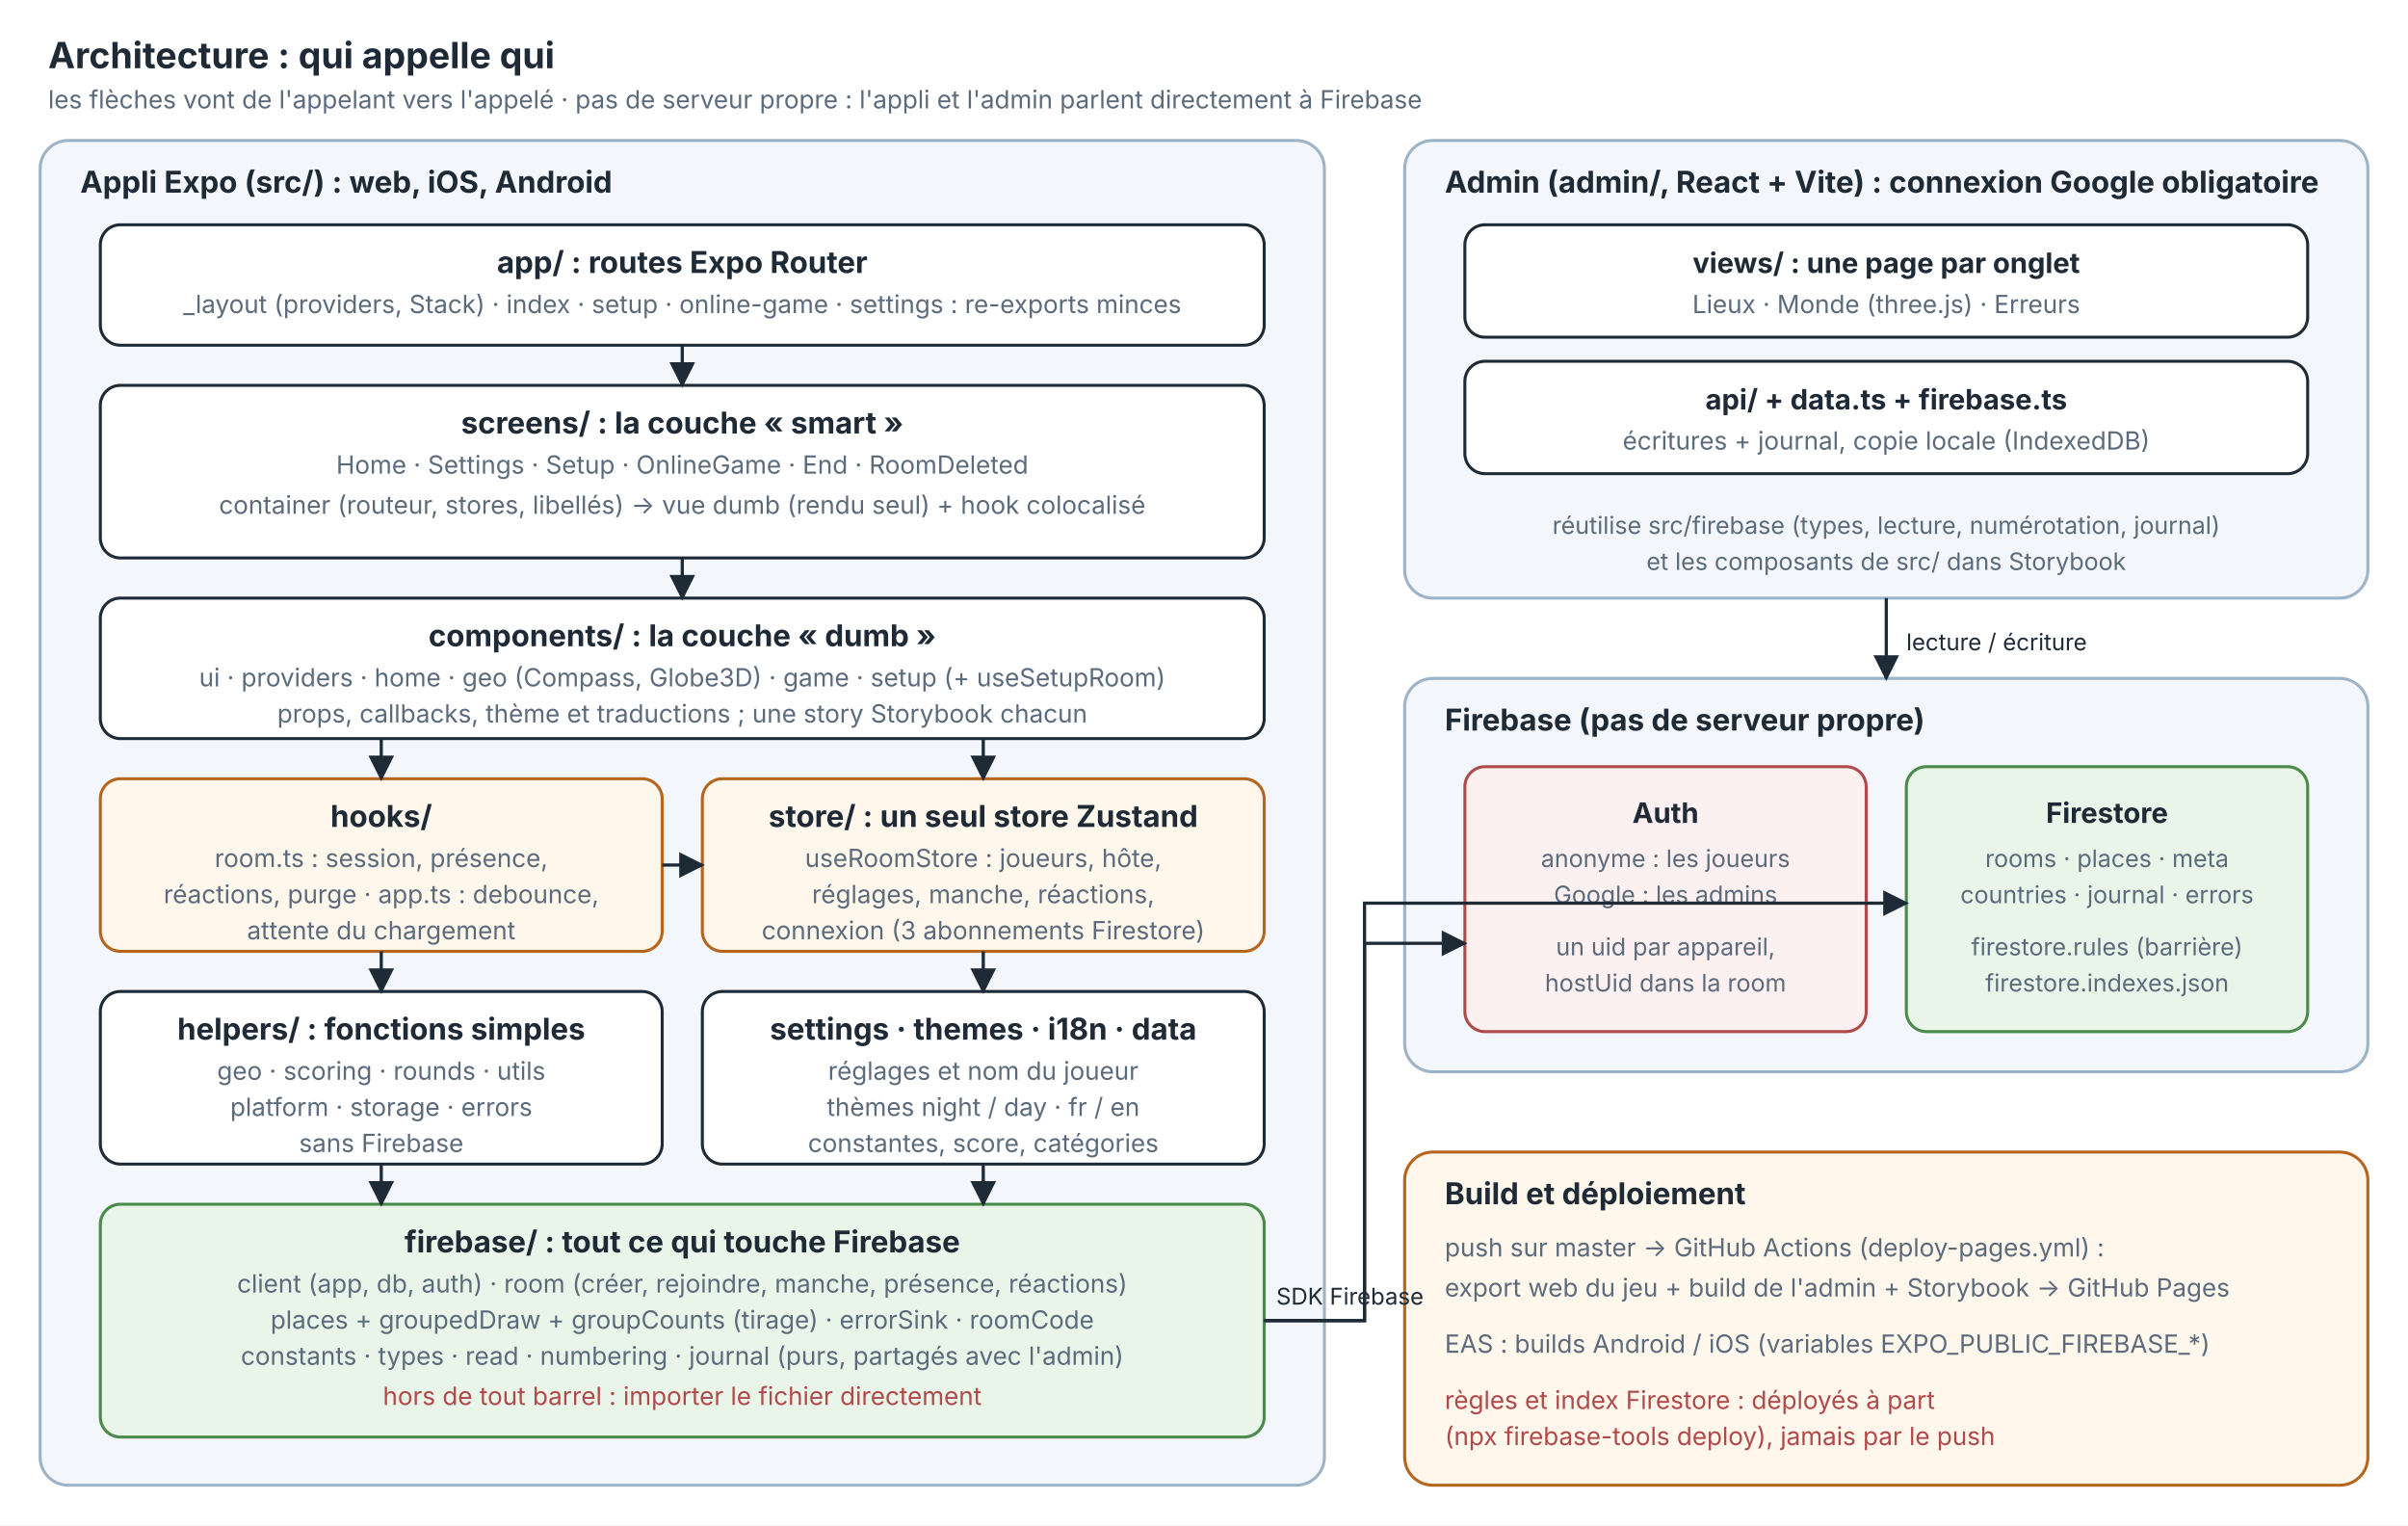
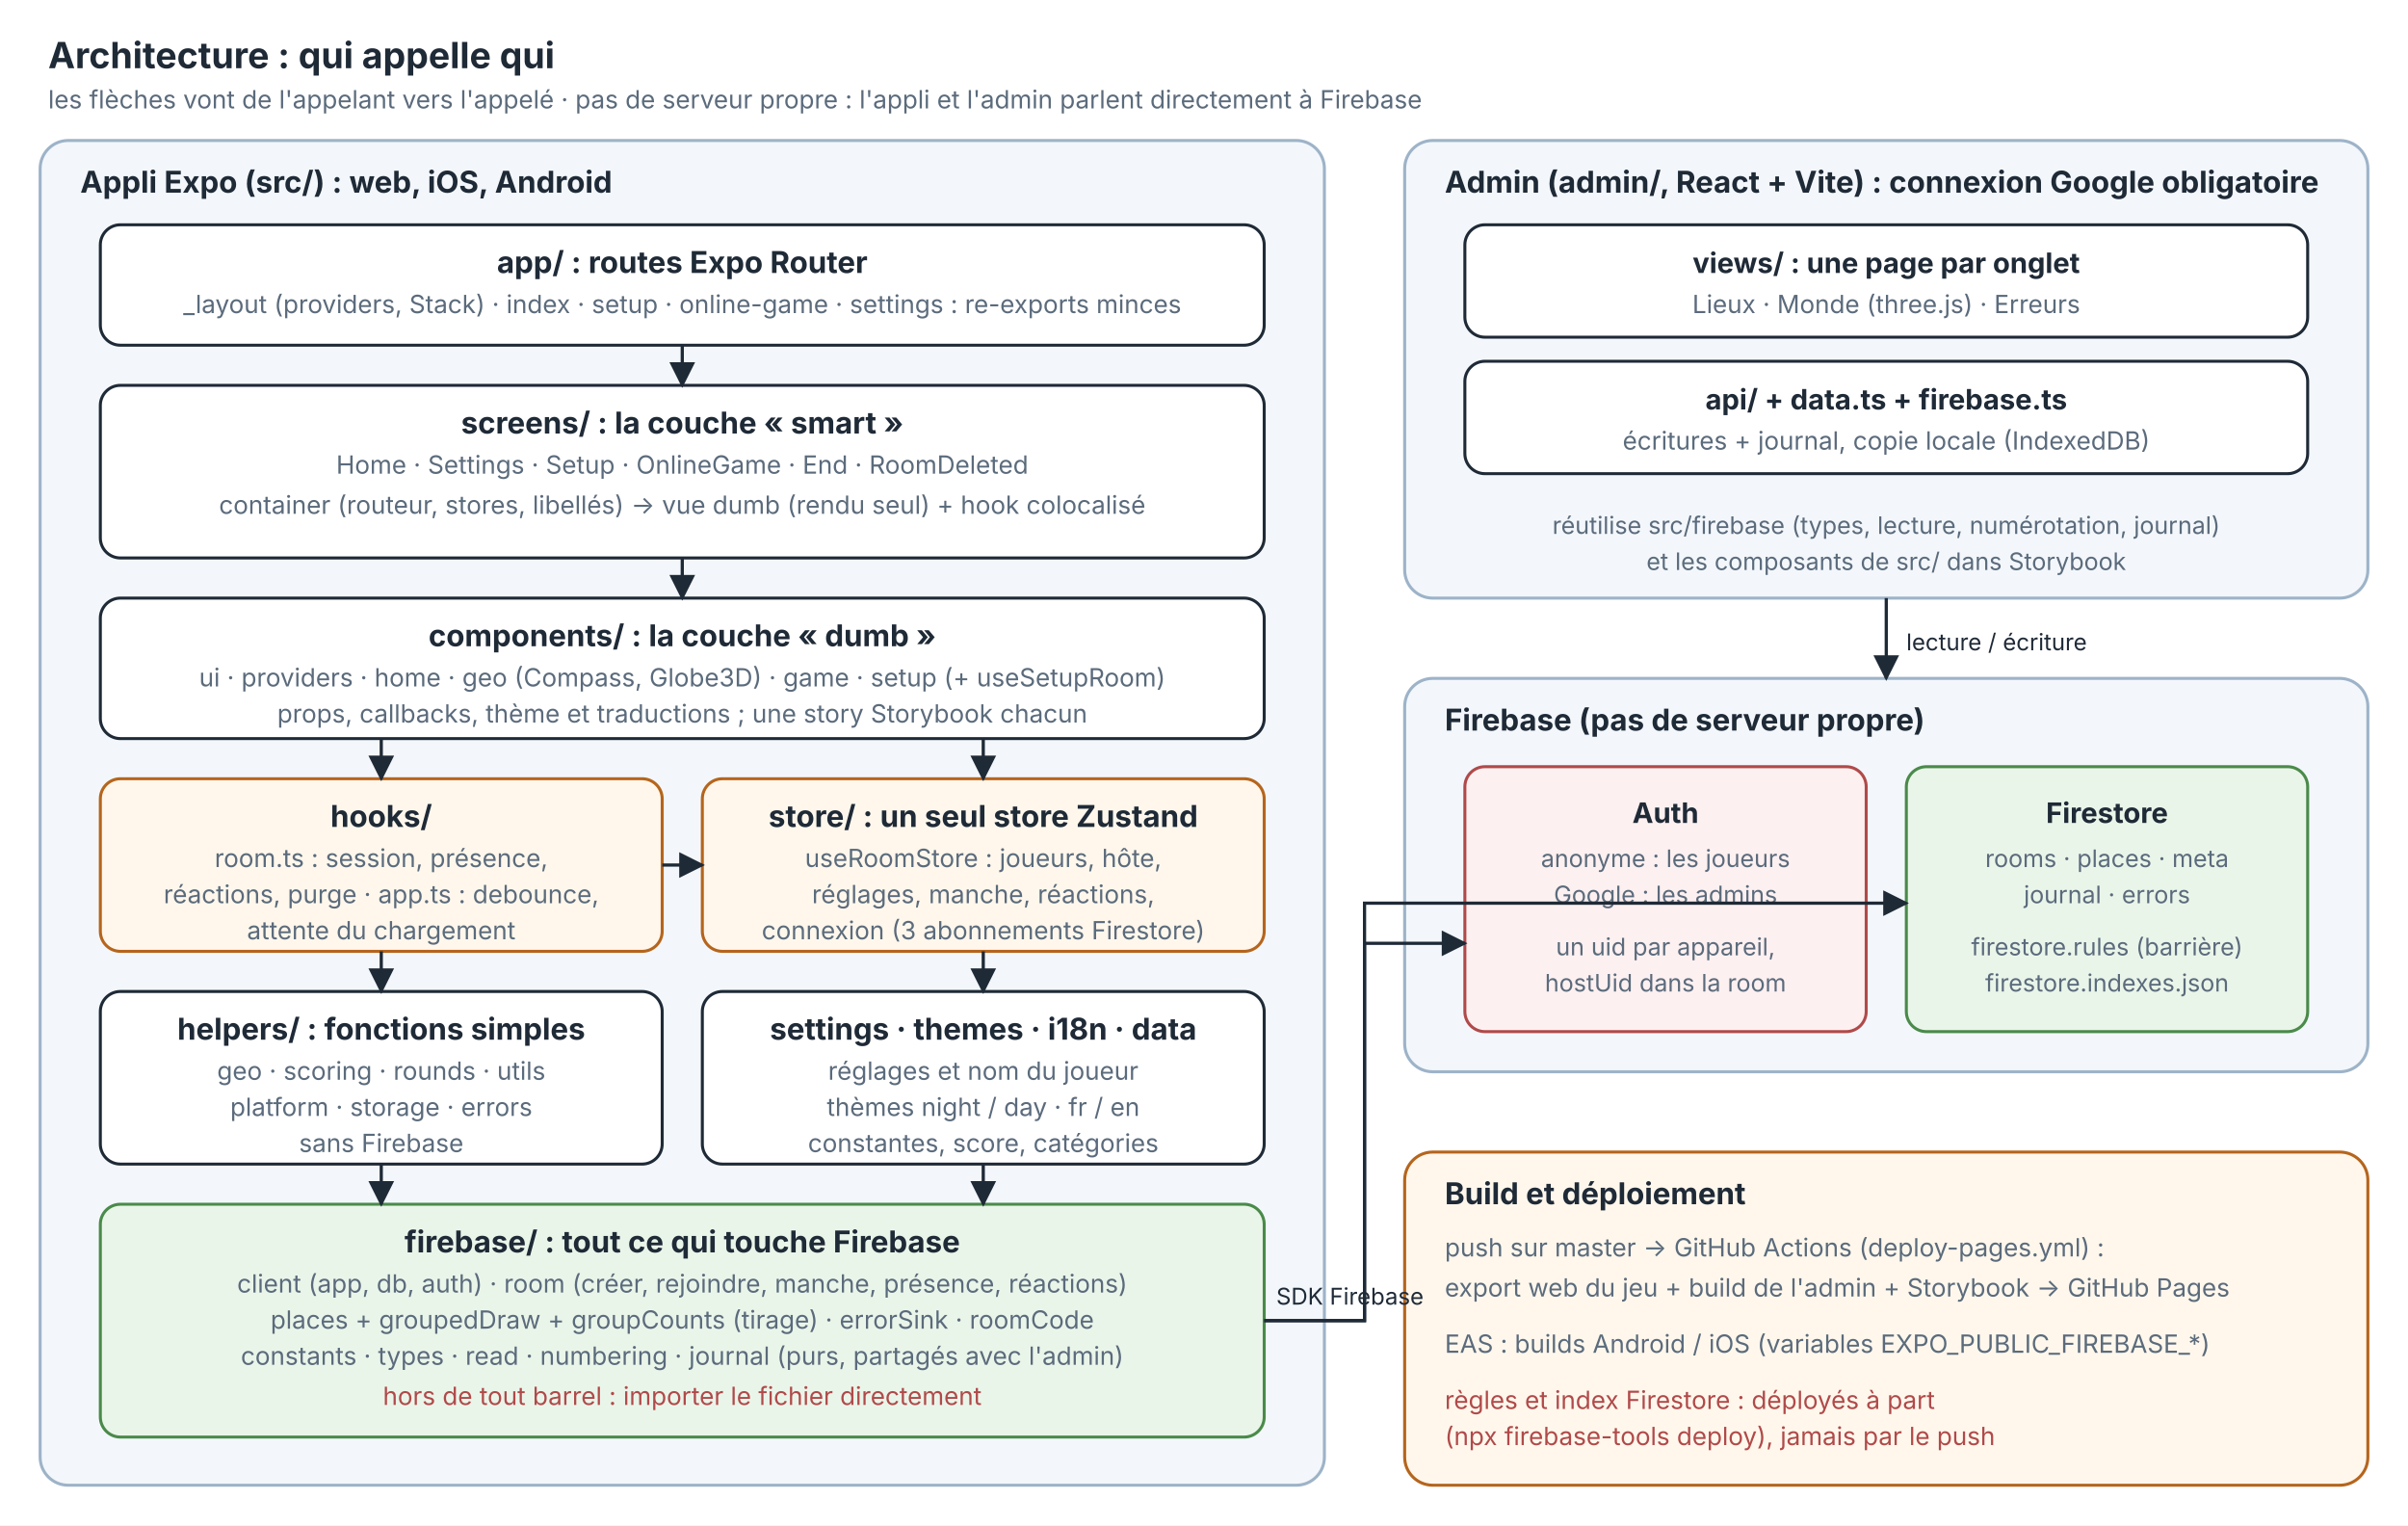
<svg xmlns="http://www.w3.org/2000/svg" viewBox="0 0 1200 760" width="1200" height="760" font-family="system-ui, -apple-system, 'Segoe UI', sans-serif">
  <defs>
    <marker id="arrow" viewBox="0 0 10 10" refX="9" refY="5" markerWidth="8" markerHeight="8" orient="auto-start-reverse">
      <path d="M0 0 L10 5 L0 10 z" fill="#1f2a37" />
    </marker>
  </defs>
  <rect width="1200" height="760" fill="#ffffff" />
  <text x="24" y="34" font-size="18" font-weight="700" fill="#1f2a37">Architecture : qui appelle qui</text>
  <text x="24" y="54" font-size="12.5" fill="#5b6b7c">les flèches vont de l'appelant vers l'appelé · pas de serveur propre : l'appli et l'admin parlent directement à Firebase</text>
  <rect x="20" y="70" width="640" height="670" rx="14" fill="#f3f7fb" stroke="#9db3c8" stroke-width="1.5" />
  <text x="40" y="96" font-size="15" font-weight="700" fill="#1f2a37">Appli Expo (src/) : web, iOS, Android</text>
  <rect x="50" y="112" width="580" height="60" rx="10" fill="#ffffff" stroke="#1f2a37" stroke-width="1.5" />
  <text x="340" y="136" font-size="15" font-weight="700" text-anchor="middle" fill="#1f2a37">app/ : routes Expo Router</text>
  <text x="340" y="156" font-size="12.5" text-anchor="middle" fill="#5b6b7c">_layout (providers, Stack) · index · setup · online-game · settings : re-exports minces</text>
  <rect x="50" y="192" width="580" height="86" rx="10" fill="#ffffff" stroke="#1f2a37" stroke-width="1.5" />
  <text x="340" y="216" font-size="15" font-weight="700" text-anchor="middle" fill="#1f2a37">screens/ : la couche « smart »</text>
  <text x="340" y="236" font-size="12.5" text-anchor="middle" fill="#5b6b7c">Home · Settings · Setup · OnlineGame · End · RoomDeleted</text>
  <text x="340" y="256" font-size="12.5" text-anchor="middle" fill="#5b6b7c">container (routeur, stores, libellés) → vue dumb (rendu seul) + hook colocalisé</text>
  <rect x="50" y="298" width="580" height="70" rx="10" fill="#ffffff" stroke="#1f2a37" stroke-width="1.5" />
  <text x="340" y="322" font-size="15" font-weight="700" text-anchor="middle" fill="#1f2a37">components/ : la couche « dumb »</text>
  <text x="340" y="342" font-size="12.5" text-anchor="middle" fill="#5b6b7c">ui · providers · home · geo (Compass, Globe3D) · game · setup (+ useSetupRoom)</text>
  <text x="340" y="360" font-size="12.5" text-anchor="middle" fill="#5b6b7c">props, callbacks, thème et traductions ; une story Storybook chacun</text>
  <rect x="50" y="388" width="280" height="86" rx="10" fill="#fff7ec" stroke="#b5651d" stroke-width="1.5" />
  <text x="190" y="412" font-size="15" font-weight="700" text-anchor="middle" fill="#1f2a37">hooks/</text>
  <text x="190" y="432" font-size="12.5" text-anchor="middle" fill="#5b6b7c">room.ts : session, présence,</text>
  <text x="190" y="450" font-size="12.5" text-anchor="middle" fill="#5b6b7c">réactions, purge · app.ts : debounce,</text>
  <text x="190" y="468" font-size="12.5" text-anchor="middle" fill="#5b6b7c">attente du chargement</text>
  <rect x="350" y="388" width="280" height="86" rx="10" fill="#fff7ec" stroke="#b5651d" stroke-width="1.5" />
  <text x="490" y="412" font-size="15" font-weight="700" text-anchor="middle" fill="#1f2a37">store/ : un seul store Zustand</text>
  <text x="490" y="432" font-size="12.5" text-anchor="middle" fill="#5b6b7c">useRoomStore : joueurs, hôte,</text>
  <text x="490" y="450" font-size="12.5" text-anchor="middle" fill="#5b6b7c">réglages, manche, réactions,</text>
  <text x="490" y="468" font-size="12.5" text-anchor="middle" fill="#5b6b7c">connexion (3 abonnements Firestore)</text>
  <rect x="50" y="494" width="280" height="86" rx="10" fill="#ffffff" stroke="#1f2a37" stroke-width="1.5" />
  <text x="190" y="518" font-size="15" font-weight="700" text-anchor="middle" fill="#1f2a37">helpers/ : fonctions simples</text>
  <text x="190" y="538" font-size="12.5" text-anchor="middle" fill="#5b6b7c">geo · scoring · rounds · utils</text>
  <text x="190" y="556" font-size="12.5" text-anchor="middle" fill="#5b6b7c">platform · storage · errors</text>
  <text x="190" y="574" font-size="12.5" text-anchor="middle" fill="#5b6b7c">sans Firebase</text>
  <rect x="350" y="494" width="280" height="86" rx="10" fill="#ffffff" stroke="#1f2a37" stroke-width="1.5" />
  <text x="490" y="518" font-size="15" font-weight="700" text-anchor="middle" fill="#1f2a37">settings · themes · i18n · data</text>
  <text x="490" y="538" font-size="12.5" text-anchor="middle" fill="#5b6b7c">réglages et nom du joueur</text>
  <text x="490" y="556" font-size="12.5" text-anchor="middle" fill="#5b6b7c">thèmes night / day · fr / en</text>
  <text x="490" y="574" font-size="12.5" text-anchor="middle" fill="#5b6b7c">constantes, score, catégories</text>
  <rect x="50" y="600" width="580" height="116" rx="10" fill="#eaf5ea" stroke="#4a8a4a" stroke-width="1.5" />
  <text x="340" y="624" font-size="15" font-weight="700" text-anchor="middle" fill="#1f2a37">firebase/ : tout ce qui touche Firebase</text>
  <text x="340" y="644" font-size="12.5" text-anchor="middle" fill="#5b6b7c">client (app, db, auth) · room (créer, rejoindre, manche, présence, réactions)</text>
  <text x="340" y="662" font-size="12.5" text-anchor="middle" fill="#5b6b7c">places + groupedDraw + groupCounts (tirage) · errorSink · roomCode</text>
  <text x="340" y="680" font-size="12.5" text-anchor="middle" fill="#5b6b7c">constants · types · read · numbering · journal (purs, partagés avec l'admin)</text>
  <text x="340" y="700" font-size="12.5" text-anchor="middle" fill="#b04a4a">hors de tout barrel : importer le fichier directement</text>
  <g stroke="#1f2a37" stroke-width="1.6" fill="none" marker-end="url(#arrow)">
    <path d="M340 172 V192" />
    <path d="M340 278 V298" />
    <path d="M190 368 V388" />
    <path d="M490 368 V388" />
    <path d="M190 474 V494" />
    <path d="M490 474 V494" />
    <path d="M190 580 V600" />
    <path d="M490 580 V600" />
    <path d="M330 431 H350" />
  </g>
  <rect x="700" y="70" width="480" height="228" rx="14" fill="#f3f7fb" stroke="#9db3c8" stroke-width="1.5" />
  <text x="720" y="96" font-size="15" font-weight="700" fill="#1f2a37">Admin (admin/, React + Vite) : connexion Google obligatoire</text>
  <rect x="730" y="112" width="420" height="56" rx="10" fill="#ffffff" stroke="#1f2a37" stroke-width="1.5" />
  <text x="940" y="136" font-size="14" font-weight="700" text-anchor="middle" fill="#1f2a37">views/ : une page par onglet</text>
  <text x="940" y="156" font-size="12.5" text-anchor="middle" fill="#5b6b7c">Lieux · Monde (three.js) · Erreurs</text>
  <rect x="730" y="180" width="420" height="56" rx="10" fill="#ffffff" stroke="#1f2a37" stroke-width="1.5" />
  <text x="940" y="204" font-size="14" font-weight="700" text-anchor="middle" fill="#1f2a37">api/ + data.ts + firebase.ts</text>
  <text x="940" y="224" font-size="12.5" text-anchor="middle" fill="#5b6b7c">écritures + journal, copie locale (IndexedDB)</text>
  <text x="940" y="266" font-size="12" text-anchor="middle" fill="#5b6b7c">réutilise src/firebase (types, lecture, numérotation, journal)</text>
  <text x="940" y="284" font-size="12" text-anchor="middle" fill="#5b6b7c">et les composants de src/ dans Storybook</text>
  <rect x="700" y="338" width="480" height="196" rx="14" fill="#f3f7fb" stroke="#9db3c8" stroke-width="1.5" />
  <text x="720" y="364" font-size="15" font-weight="700" fill="#1f2a37">Firebase (pas de serveur propre)</text>
  <rect x="730" y="382" width="200" height="132" rx="10" fill="#fdf0f0" stroke="#b04a4a" stroke-width="1.5" />
  <text x="830" y="410" font-size="14" font-weight="700" text-anchor="middle" fill="#1f2a37">Auth</text>
  <text x="830" y="432" font-size="12" text-anchor="middle" fill="#5b6b7c">anonyme : les joueurs</text>
  <text x="830" y="450" font-size="12" text-anchor="middle" fill="#5b6b7c">Google : les admins</text>
  <text x="830" y="476" font-size="12" text-anchor="middle" fill="#5b6b7c">un uid par appareil,</text>
  <text x="830" y="494" font-size="12" text-anchor="middle" fill="#5b6b7c">hostUid dans la room</text>
  <rect x="950" y="382" width="200" height="132" rx="10" fill="#eaf5ea" stroke="#4a8a4a" stroke-width="1.5" />
  <text x="1050" y="410" font-size="14" font-weight="700" text-anchor="middle" fill="#1f2a37">Firestore</text>
  <text x="1050" y="432" font-size="12" text-anchor="middle" fill="#5b6b7c">rooms · places · meta</text>
-   <text x="1050" y="450" font-size="12" text-anchor="middle" fill="#5b6b7c">countries · journal · errors</text>
+   <text x="1050" y="450" font-size="12" text-anchor="middle" fill="#5b6b7c">journal · errors</text>
  <text x="1050" y="476" font-size="12" text-anchor="middle" fill="#5b6b7c">firestore.rules (barrière)</text>
  <text x="1050" y="494" font-size="12" text-anchor="middle" fill="#5b6b7c">firestore.indexes.json</text>
  <rect x="700" y="574" width="480" height="166" rx="14" fill="#fff7ec" stroke="#b5651d" stroke-width="1.5" />
  <text x="720" y="600" font-size="15" font-weight="700" fill="#1f2a37">Build et déploiement</text>
  <text x="720" y="626" font-size="12.5" fill="#5b6b7c">push sur master → GitHub Actions (deploy-pages.yml) :</text>
  <text x="720" y="646" font-size="12.5" fill="#5b6b7c">export web du jeu + build de l'admin + Storybook → GitHub Pages</text>
  <text x="720" y="674" font-size="12.5" fill="#5b6b7c">EAS : builds Android / iOS (variables EXPO_PUBLIC_FIREBASE_*)</text>
  <text x="720" y="702" font-size="12.5" fill="#b04a4a">règles et index Firestore : déployés à part</text>
  <text x="720" y="720" font-size="12.5" fill="#b04a4a">(npx firebase-tools deploy), jamais par le push</text>
  <g stroke="#1f2a37" stroke-width="1.6" fill="none" marker-end="url(#arrow)">
    <path d="M630 658 H680 V470 H730" />
    <path d="M940 298 V338" />
    <path d="M630 658 H680 V450 H950" stroke-dasharray="1 0" />
  </g>
  <g font-size="11.5" fill="#1f2a37">
    <text x="636" y="650">SDK Firebase</text>
    <text x="950" y="324">lecture / écriture</text>
  </g>
</svg>
